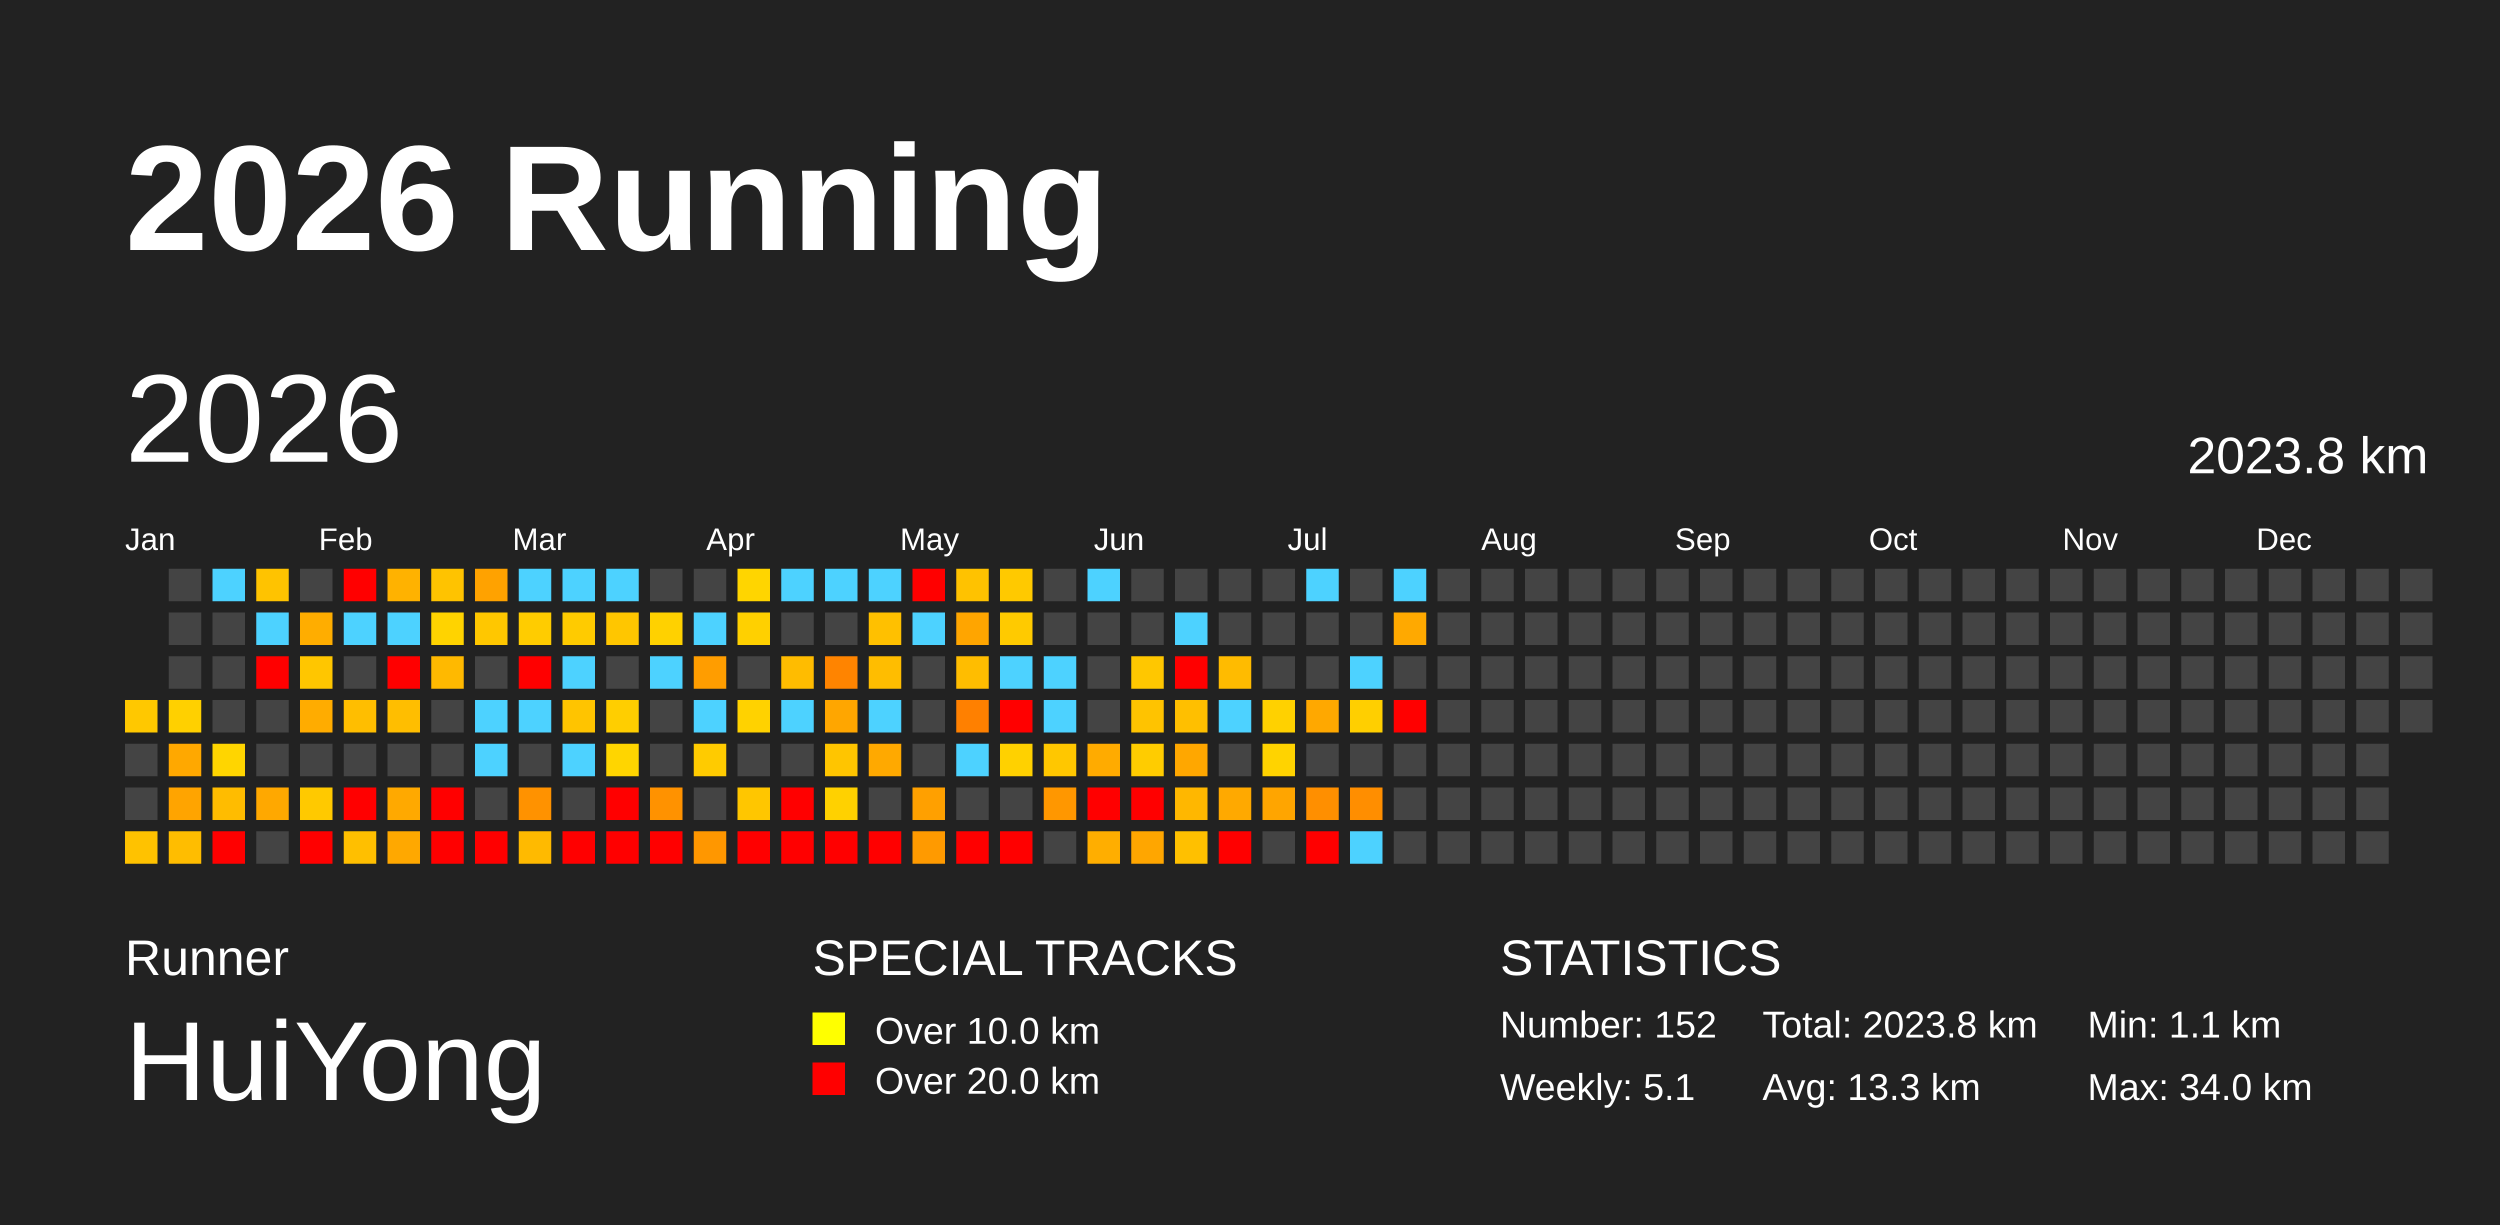
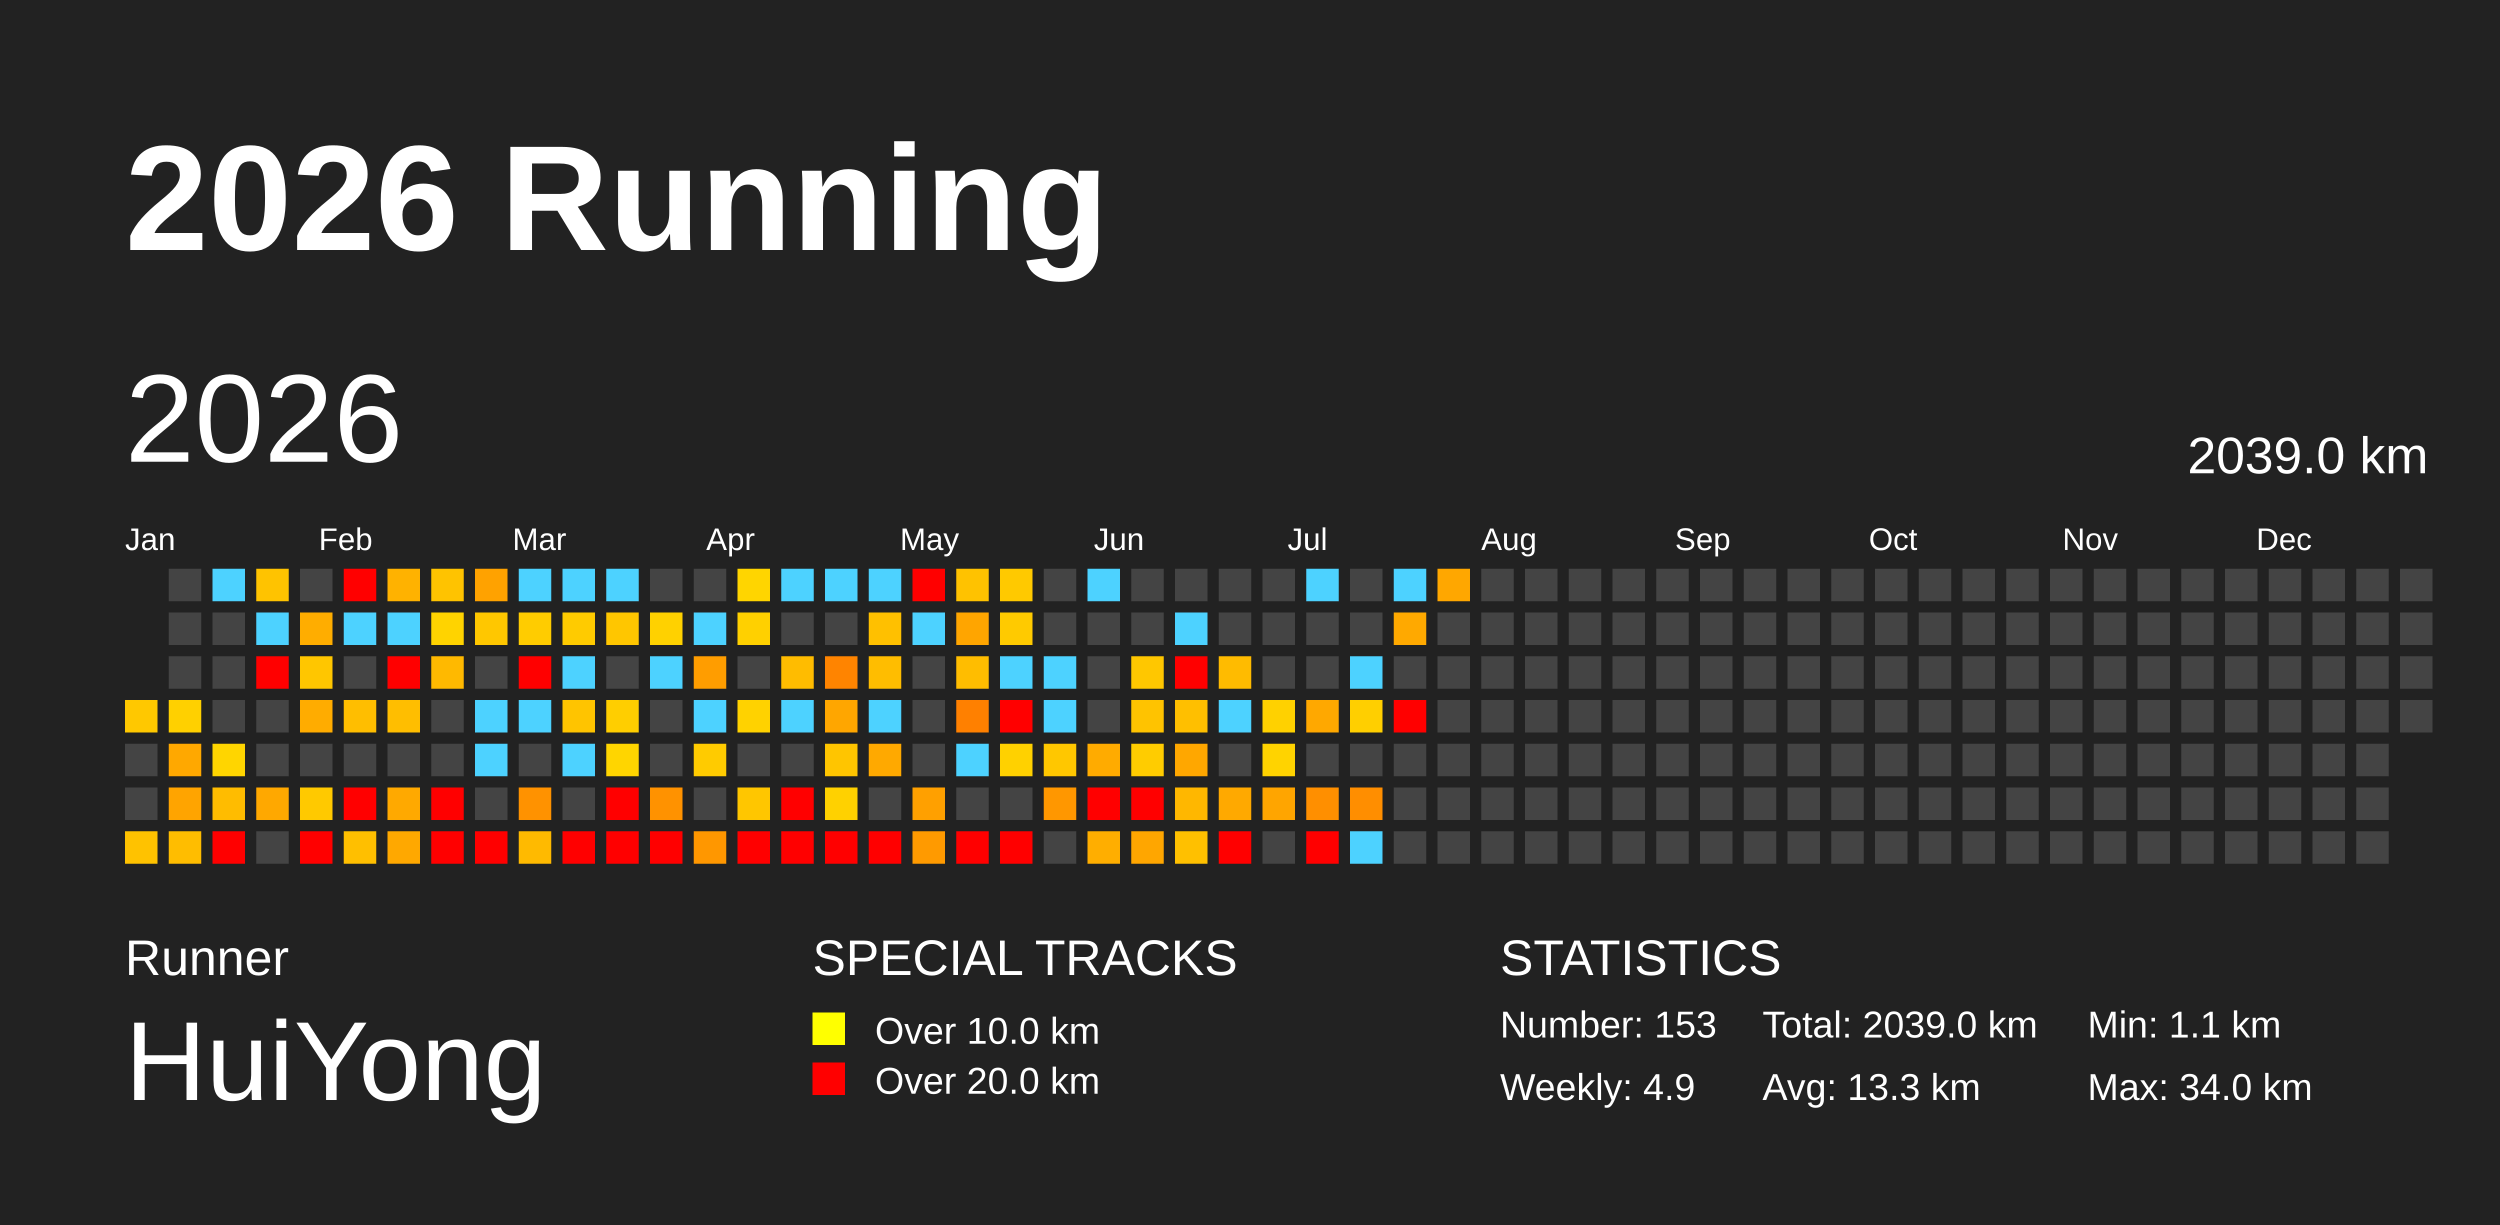
<svg xmlns="http://www.w3.org/2000/svg" baseProfile="full" height="98mm" version="1.1" viewBox="0,0,200,98" width="200mm">
  <defs />
  <rect fill="#222222" height="98" width="200" x="0" y="0" />
  <text fill="#FFFFFF" style="font-size:12px; font-family:Arial; font-weight:bold;" x="10" y="20">2026 Running</text>
  <text fill="#FFFFFF" style="font-size:4px; font-family:Arial" x="10" y="78">Runner</text>
  <text fill="#FFFFFF" style="font-size:9px; font-family:Arial" x="10" y="88">HuiYong</text>
  <text fill="#FFFFFF" style="font-size:4px; font-family:Arial" x="65" y="78">SPECIAL TRACKS</text>
  <rect fill="yellow" height="2.6" width="2.6" x="65" y="81" />
  <text fill="#FFFFFF" style="font-size:3px; font-family:Arial" x="70" y="83.5">Over 10.0 km</text>
  <rect fill="red" height="2.6" width="2.6" x="65" y="85" />
  <text fill="#FFFFFF" style="font-size:3px; font-family:Arial" x="70" y="87.5">Over 20.0 km</text>
  <text fill="#FFFFFF" style="font-size:4px; font-family:Arial" x="120" y="78">STATISTICS</text>
-   <text fill="#FFFFFF" style="font-size:3px; font-family:Arial" x="120" y="83">Number: 152</text>
-   <text fill="#FFFFFF" style="font-size:3px; font-family:Arial" x="120" y="88">Weekly: 5.1</text>
-   <text fill="#FFFFFF" style="font-size:3px; font-family:Arial" x="141" y="83">Total: 2023.8 km</text>
+   <text fill="#FFFFFF" style="font-size:3px; font-family:Arial" x="120" y="83">Number: 153</text>
+   <text fill="#FFFFFF" style="font-size:3px; font-family:Arial" x="120" y="88">Weekly: 4.9</text>
+   <text fill="#FFFFFF" style="font-size:3px; font-family:Arial" x="141" y="83">Total: 2039.0 km</text>
  <text fill="#FFFFFF" style="font-size:3px; font-family:Arial" x="141" y="88">Avg: 13.3 km</text>
  <text fill="#FFFFFF" style="font-size:3px; font-family:Arial" x="167" y="83">Min: 1.1 km</text>
  <text fill="#FFFFFF" style="font-size:3px; font-family:Arial" x="167" y="88">Max: 34.0 km</text>
  <text dominant-baseline="hanging" fill="#FFFFFF" style="font-size:10.0px; font-family:Arial;" x="10" y="30">2026</text>
-   <text dominant-baseline="hanging" fill="#FFFFFF" style="font-size:4.125px; font-family:Arial;" x="175" y="35">2023.8 km</text>
+   <text dominant-baseline="hanging" fill="#FFFFFF" style="font-size:4.125px; font-family:Arial;" x="175" y="35">2039.0 km</text>
  <text fill="#FFFFFF" style="font-size:2.5px; font-family:Arial" x="10.0" y="44">Jan</text>
  <text fill="#FFFFFF" style="font-size:2.5px; font-family:Arial" x="25.5" y="44">Feb</text>
  <text fill="#FFFFFF" style="font-size:2.5px; font-family:Arial" x="41.0" y="44">Mar</text>
  <text fill="#FFFFFF" style="font-size:2.5px; font-family:Arial" x="56.5" y="44">Apr</text>
  <text fill="#FFFFFF" style="font-size:2.5px; font-family:Arial" x="72.0" y="44">May</text>
  <text fill="#FFFFFF" style="font-size:2.5px; font-family:Arial" x="87.5" y="44">Jun</text>
  <text fill="#FFFFFF" style="font-size:2.5px; font-family:Arial" x="103.0" y="44">Jul</text>
  <text fill="#FFFFFF" style="font-size:2.5px; font-family:Arial" x="118.5" y="44">Aug</text>
  <text fill="#FFFFFF" style="font-size:2.5px; font-family:Arial" x="134.0" y="44">Sep</text>
  <text fill="#FFFFFF" style="font-size:2.5px; font-family:Arial" x="149.5" y="44">Oct</text>
  <text fill="#FFFFFF" style="font-size:2.5px; font-family:Arial" x="165.0" y="44">Nov</text>
  <text fill="#FFFFFF" style="font-size:2.5px; font-family:Arial" x="180.5" y="44">Dec</text>
  <rect fill="#ffc800" height="2.6" width="2.6" x="10.0" y="56.0" />
  <rect fill="#444444" height="2.6" width="2.6" x="10.0" y="59.5" />
  <rect fill="#444444" height="2.6" width="2.6" x="10.0" y="63.0" />
  <rect fill="#ffc200" height="2.6" width="2.6" x="10.0" y="66.5" />
  <rect fill="#444444" height="2.6" width="2.6" x="13.5" y="45.5" />
  <rect fill="#444444" height="2.6" width="2.6" x="13.5" y="49.0" />
  <rect fill="#444444" height="2.6" width="2.6" x="13.5" y="52.5" />
  <rect fill="#ffd000" height="2.6" width="2.6" x="13.5" y="56.0" />
  <rect fill="#ffa800" height="2.6" width="2.6" x="13.5" y="59.5" />
  <rect fill="#ffa400" height="2.6" width="2.6" x="13.5" y="63.0" />
  <rect fill="#ffbd00" height="2.6" width="2.6" x="13.5" y="66.5" />
  <rect fill="#4dd2ff" height="2.6" width="2.6" x="17.0" y="45.5" />
  <rect fill="#444444" height="2.6" width="2.6" x="17.0" y="49.0" />
  <rect fill="#444444" height="2.6" width="2.6" x="17.0" y="52.5" />
  <rect fill="#444444" height="2.6" width="2.6" x="17.0" y="56.0" />
  <rect fill="#ffd500" height="2.6" width="2.6" x="17.0" y="59.5" />
  <rect fill="#ffbc00" height="2.6" width="2.6" x="17.0" y="63.0" />
  <rect fill="red" height="2.6" width="2.6" x="17.0" y="66.5" />
  <rect fill="#ffc300" height="2.6" width="2.6" x="20.5" y="45.5" />
  <rect fill="#4dd2ff" height="2.6" width="2.6" x="20.5" y="49.0" />
  <rect fill="red" height="2.6" width="2.6" x="20.5" y="52.5" />
  <rect fill="#444444" height="2.6" width="2.6" x="20.5" y="56.0" />
  <rect fill="#444444" height="2.6" width="2.6" x="20.5" y="59.5" />
  <rect fill="#ffa800" height="2.6" width="2.6" x="20.5" y="63.0" />
  <rect fill="#444444" height="2.6" width="2.6" x="20.5" y="66.5" />
  <rect fill="#444444" height="2.6" width="2.6" x="24.0" y="45.5" />
  <rect fill="#ffad00" height="2.6" width="2.6" x="24.0" y="49.0" />
  <rect fill="#ffc600" height="2.6" width="2.6" x="24.0" y="52.5" />
  <rect fill="#ffac00" height="2.6" width="2.6" x="24.0" y="56.0" />
  <rect fill="#444444" height="2.6" width="2.6" x="24.0" y="59.5" />
  <rect fill="#ffc900" height="2.6" width="2.6" x="24.0" y="63.0" />
  <rect fill="red" height="2.6" width="2.6" x="24.0" y="66.5" />
  <rect fill="red" height="2.6" width="2.6" x="27.5" y="45.5" />
  <rect fill="#4dd2ff" height="2.6" width="2.6" x="27.5" y="49.0" />
  <rect fill="#444444" height="2.6" width="2.6" x="27.5" y="52.5" />
  <rect fill="#ffbe00" height="2.6" width="2.6" x="27.5" y="56.0" />
  <rect fill="#444444" height="2.6" width="2.6" x="27.5" y="59.5" />
  <rect fill="red" height="2.6" width="2.6" x="27.5" y="63.0" />
  <rect fill="#ffbf00" height="2.6" width="2.6" x="27.5" y="66.5" />
  <rect fill="#ffb200" height="2.6" width="2.6" x="31.0" y="45.5" />
  <rect fill="#4dd2ff" height="2.6" width="2.6" x="31.0" y="49.0" />
  <rect fill="red" height="2.6" width="2.6" x="31.0" y="52.5" />
  <rect fill="#ffbe00" height="2.6" width="2.6" x="31.0" y="56.0" />
  <rect fill="#444444" height="2.6" width="2.6" x="31.0" y="59.5" />
  <rect fill="#ffa900" height="2.6" width="2.6" x="31.0" y="63.0" />
  <rect fill="#ffa800" height="2.6" width="2.6" x="31.0" y="66.5" />
  <rect fill="#ffc300" height="2.6" width="2.6" x="34.5" y="45.5" />
  <rect fill="#ffd300" height="2.6" width="2.6" x="34.5" y="49.0" />
  <rect fill="#ffb900" height="2.6" width="2.6" x="34.5" y="52.5" />
  <rect fill="#444444" height="2.6" width="2.6" x="34.5" y="56.0" />
  <rect fill="#444444" height="2.6" width="2.6" x="34.5" y="59.5" />
  <rect fill="red" height="2.6" width="2.6" x="34.5" y="63.0" />
  <rect fill="red" height="2.6" width="2.6" x="34.5" y="66.5" />
  <rect fill="#ffa200" height="2.6" width="2.6" x="38.0" y="45.5" />
  <rect fill="#ffc700" height="2.6" width="2.6" x="38.0" y="49.0" />
  <rect fill="#444444" height="2.6" width="2.6" x="38.0" y="52.5" />
  <rect fill="#4dd2ff" height="2.6" width="2.6" x="38.0" y="56.0" />
  <rect fill="#4dd2ff" height="2.6" width="2.6" x="38.0" y="59.5" />
  <rect fill="#444444" height="2.6" width="2.6" x="38.0" y="63.0" />
  <rect fill="red" height="2.6" width="2.6" x="38.0" y="66.5" />
  <rect fill="#4dd2ff" height="2.6" width="2.6" x="41.5" y="45.5" />
  <rect fill="#ffcc00" height="2.6" width="2.6" x="41.5" y="49.0" />
  <rect fill="red" height="2.6" width="2.6" x="41.5" y="52.5" />
  <rect fill="#4dd2ff" height="2.6" width="2.6" x="41.5" y="56.0" />
  <rect fill="#444444" height="2.6" width="2.6" x="41.5" y="59.5" />
  <rect fill="#ff9200" height="2.6" width="2.6" x="41.5" y="63.0" />
  <rect fill="#ffba00" height="2.6" width="2.6" x="41.5" y="66.5" />
  <rect fill="#4dd2ff" height="2.6" width="2.6" x="45.0" y="45.5" />
  <rect fill="#ffcb00" height="2.6" width="2.6" x="45.0" y="49.0" />
  <rect fill="#4dd2ff" height="2.6" width="2.6" x="45.0" y="52.5" />
  <rect fill="#ffc400" height="2.6" width="2.6" x="45.0" y="56.0" />
  <rect fill="#4dd2ff" height="2.6" width="2.6" x="45.0" y="59.5" />
  <rect fill="#444444" height="2.6" width="2.6" x="45.0" y="63.0" />
  <rect fill="red" height="2.6" width="2.6" x="45.0" y="66.5" />
  <rect fill="#4dd2ff" height="2.6" width="2.6" x="48.5" y="45.5" />
  <rect fill="#ffc600" height="2.6" width="2.6" x="48.5" y="49.0" />
  <rect fill="#444444" height="2.6" width="2.6" x="48.5" y="52.5" />
  <rect fill="#ffce00" height="2.6" width="2.6" x="48.5" y="56.0" />
  <rect fill="#ffd500" height="2.6" width="2.6" x="48.5" y="59.5" />
  <rect fill="red" height="2.6" width="2.6" x="48.5" y="63.0" />
  <rect fill="red" height="2.6" width="2.6" x="48.5" y="66.5" />
  <rect fill="#444444" height="2.6" width="2.6" x="52.0" y="45.5" />
  <rect fill="#ffd100" height="2.6" width="2.6" x="52.0" y="49.0" />
  <rect fill="#4dd2ff" height="2.6" width="2.6" x="52.0" y="52.5" />
  <rect fill="#444444" height="2.6" width="2.6" x="52.0" y="56.0" />
  <rect fill="#444444" height="2.6" width="2.6" x="52.0" y="59.5" />
  <rect fill="#ff9200" height="2.6" width="2.6" x="52.0" y="63.0" />
  <rect fill="red" height="2.6" width="2.6" x="52.0" y="66.5" />
  <rect fill="#444444" height="2.6" width="2.6" x="55.5" y="45.5" />
  <rect fill="#4dd2ff" height="2.6" width="2.6" x="55.5" y="49.0" />
  <rect fill="#ff9d00" height="2.6" width="2.6" x="55.5" y="52.5" />
  <rect fill="#4dd2ff" height="2.6" width="2.6" x="55.5" y="56.0" />
  <rect fill="#ffcb00" height="2.6" width="2.6" x="55.5" y="59.5" />
  <rect fill="#444444" height="2.6" width="2.6" x="55.5" y="63.0" />
  <rect fill="#ff9700" height="2.6" width="2.6" x="55.5" y="66.5" />
  <rect fill="#ffd500" height="2.6" width="2.6" x="59.0" y="45.5" />
  <rect fill="#ffd000" height="2.6" width="2.6" x="59.0" y="49.0" />
  <rect fill="#444444" height="2.6" width="2.6" x="59.0" y="52.5" />
  <rect fill="#ffd200" height="2.6" width="2.6" x="59.0" y="56.0" />
  <rect fill="#444444" height="2.6" width="2.6" x="59.0" y="59.5" />
  <rect fill="#ffc600" height="2.6" width="2.6" x="59.0" y="63.0" />
  <rect fill="red" height="2.6" width="2.6" x="59.0" y="66.5" />
  <rect fill="#4dd2ff" height="2.6" width="2.6" x="62.5" y="45.5" />
  <rect fill="#444444" height="2.6" width="2.6" x="62.5" y="49.0" />
  <rect fill="#ffbc00" height="2.6" width="2.6" x="62.5" y="52.5" />
  <rect fill="#4dd2ff" height="2.6" width="2.6" x="62.5" y="56.0" />
  <rect fill="#444444" height="2.6" width="2.6" x="62.5" y="59.5" />
  <rect fill="red" height="2.6" width="2.6" x="62.5" y="63.0" />
  <rect fill="red" height="2.6" width="2.6" x="62.5" y="66.5" />
  <rect fill="#4dd2ff" height="2.6" width="2.6" x="66.0" y="45.5" />
  <rect fill="#444444" height="2.6" width="2.6" x="66.0" y="49.0" />
  <rect fill="#ff8400" height="2.6" width="2.6" x="66.0" y="52.5" />
  <rect fill="#ffa600" height="2.6" width="2.6" x="66.0" y="56.0" />
  <rect fill="#ffc500" height="2.6" width="2.6" x="66.0" y="59.5" />
  <rect fill="#ffd100" height="2.6" width="2.6" x="66.0" y="63.0" />
  <rect fill="red" height="2.6" width="2.6" x="66.0" y="66.5" />
  <rect fill="#4dd2ff" height="2.6" width="2.6" x="69.5" y="45.5" />
  <rect fill="#ffc000" height="2.6" width="2.6" x="69.5" y="49.0" />
  <rect fill="#ffbd00" height="2.6" width="2.6" x="69.5" y="52.5" />
  <rect fill="#4dd2ff" height="2.6" width="2.6" x="69.5" y="56.0" />
  <rect fill="#ffa900" height="2.6" width="2.6" x="69.5" y="59.5" />
  <rect fill="#444444" height="2.6" width="2.6" x="69.5" y="63.0" />
  <rect fill="red" height="2.6" width="2.6" x="69.5" y="66.5" />
  <rect fill="red" height="2.6" width="2.6" x="73.0" y="45.5" />
  <rect fill="#4dd2ff" height="2.6" width="2.6" x="73.0" y="49.0" />
  <rect fill="#444444" height="2.6" width="2.6" x="73.0" y="52.5" />
  <rect fill="#444444" height="2.6" width="2.6" x="73.0" y="56.0" />
  <rect fill="#444444" height="2.6" width="2.6" x="73.0" y="59.5" />
  <rect fill="#ffa000" height="2.6" width="2.6" x="73.0" y="63.0" />
  <rect fill="#ff9a00" height="2.6" width="2.6" x="73.0" y="66.5" />
  <rect fill="#ffc200" height="2.6" width="2.6" x="76.5" y="45.5" />
  <rect fill="#ffa500" height="2.6" width="2.6" x="76.5" y="49.0" />
  <rect fill="#ffbd00" height="2.6" width="2.6" x="76.5" y="52.5" />
  <rect fill="#ff8000" height="2.6" width="2.6" x="76.5" y="56.0" />
  <rect fill="#4dd2ff" height="2.6" width="2.6" x="76.5" y="59.5" />
  <rect fill="#444444" height="2.6" width="2.6" x="76.5" y="63.0" />
  <rect fill="red" height="2.6" width="2.6" x="76.5" y="66.5" />
  <rect fill="#ffc900" height="2.6" width="2.6" x="80.0" y="45.5" />
  <rect fill="#ffca00" height="2.6" width="2.6" x="80.0" y="49.0" />
  <rect fill="#4dd2ff" height="2.6" width="2.6" x="80.0" y="52.5" />
  <rect fill="red" height="2.6" width="2.6" x="80.0" y="56.0" />
  <rect fill="#ffd100" height="2.6" width="2.6" x="80.0" y="59.5" />
  <rect fill="#444444" height="2.6" width="2.6" x="80.0" y="63.0" />
  <rect fill="red" height="2.6" width="2.6" x="80.0" y="66.5" />
  <rect fill="#444444" height="2.6" width="2.6" x="83.5" y="45.5" />
  <rect fill="#444444" height="2.6" width="2.6" x="83.5" y="49.0" />
  <rect fill="#4dd2ff" height="2.6" width="2.6" x="83.5" y="52.5" />
  <rect fill="#4dd2ff" height="2.6" width="2.6" x="83.5" y="56.0" />
  <rect fill="#ffc700" height="2.6" width="2.6" x="83.5" y="59.5" />
  <rect fill="#ff9700" height="2.6" width="2.6" x="83.5" y="63.0" />
  <rect fill="#444444" height="2.6" width="2.6" x="83.5" y="66.5" />
  <rect fill="#4dd2ff" height="2.6" width="2.6" x="87.0" y="45.5" />
  <rect fill="#444444" height="2.6" width="2.6" x="87.0" y="49.0" />
  <rect fill="#444444" height="2.6" width="2.6" x="87.0" y="52.5" />
  <rect fill="#444444" height="2.6" width="2.6" x="87.0" y="56.0" />
  <rect fill="#ffab00" height="2.6" width="2.6" x="87.0" y="59.5" />
  <rect fill="red" height="2.6" width="2.6" x="87.0" y="63.0" />
  <rect fill="#ffae00" height="2.6" width="2.6" x="87.0" y="66.5" />
  <rect fill="#444444" height="2.6" width="2.6" x="90.5" y="45.5" />
  <rect fill="#444444" height="2.6" width="2.6" x="90.5" y="49.0" />
  <rect fill="#ffc700" height="2.6" width="2.6" x="90.5" y="52.5" />
  <rect fill="#ffc300" height="2.6" width="2.6" x="90.5" y="56.0" />
  <rect fill="#ffcc00" height="2.6" width="2.6" x="90.5" y="59.5" />
  <rect fill="red" height="2.6" width="2.6" x="90.5" y="63.0" />
  <rect fill="#ffa600" height="2.6" width="2.6" x="90.5" y="66.5" />
  <rect fill="#444444" height="2.6" width="2.6" x="94.0" y="45.5" />
  <rect fill="#4dd2ff" height="2.6" width="2.6" x="94.0" y="49.0" />
  <rect fill="red" height="2.6" width="2.6" x="94.0" y="52.5" />
  <rect fill="#ffbf00" height="2.6" width="2.6" x="94.0" y="56.0" />
  <rect fill="#ffa700" height="2.6" width="2.6" x="94.0" y="59.5" />
  <rect fill="#ffb700" height="2.6" width="2.6" x="94.0" y="63.0" />
  <rect fill="#ffc000" height="2.6" width="2.6" x="94.0" y="66.5" />
  <rect fill="#444444" height="2.6" width="2.6" x="97.5" y="45.5" />
  <rect fill="#444444" height="2.6" width="2.6" x="97.5" y="49.0" />
  <rect fill="#ffbb00" height="2.6" width="2.6" x="97.5" y="52.5" />
  <rect fill="#4dd2ff" height="2.6" width="2.6" x="97.5" y="56.0" />
  <rect fill="#444444" height="2.6" width="2.6" x="97.5" y="59.5" />
  <rect fill="#ffa900" height="2.6" width="2.6" x="97.5" y="63.0" />
  <rect fill="red" height="2.6" width="2.6" x="97.5" y="66.5" />
  <rect fill="#444444" height="2.6" width="2.6" x="101.0" y="45.5" />
  <rect fill="#444444" height="2.6" width="2.6" x="101.0" y="49.0" />
  <rect fill="#444444" height="2.6" width="2.6" x="101.0" y="52.5" />
  <rect fill="#ffd100" height="2.6" width="2.6" x="101.0" y="56.0" />
  <rect fill="#ffd300" height="2.6" width="2.6" x="101.0" y="59.5" />
  <rect fill="#ffa500" height="2.6" width="2.6" x="101.0" y="63.0" />
  <rect fill="#444444" height="2.6" width="2.6" x="101.0" y="66.5" />
  <rect fill="#4dd2ff" height="2.6" width="2.6" x="104.5" y="45.5" />
  <rect fill="#444444" height="2.6" width="2.6" x="104.5" y="49.0" />
  <rect fill="#444444" height="2.6" width="2.6" x="104.5" y="52.5" />
  <rect fill="#ffa800" height="2.6" width="2.6" x="104.5" y="56.0" />
  <rect fill="#444444" height="2.6" width="2.6" x="104.5" y="59.5" />
  <rect fill="#ff8f00" height="2.6" width="2.6" x="104.5" y="63.0" />
  <rect fill="red" height="2.6" width="2.6" x="104.5" y="66.5" />
  <rect fill="#444444" height="2.6" width="2.6" x="108.0" y="45.5" />
  <rect fill="#444444" height="2.6" width="2.6" x="108.0" y="49.0" />
  <rect fill="#4dd2ff" height="2.6" width="2.6" x="108.0" y="52.5" />
  <rect fill="#ffcf00" height="2.6" width="2.6" x="108.0" y="56.0" />
  <rect fill="#444444" height="2.6" width="2.6" x="108.0" y="59.5" />
  <rect fill="#ff8e00" height="2.6" width="2.6" x="108.0" y="63.0" />
  <rect fill="#4dd2ff" height="2.6" width="2.6" x="108.0" y="66.5" />
  <rect fill="#4dd2ff" height="2.6" width="2.6" x="111.5" y="45.5" />
  <rect fill="#ffa900" height="2.6" width="2.6" x="111.5" y="49.0" />
  <rect fill="#444444" height="2.6" width="2.6" x="111.5" y="52.5" />
  <rect fill="red" height="2.6" width="2.6" x="111.5" y="56.0" />
  <rect fill="#444444" height="2.6" width="2.6" x="111.5" y="59.5" />
  <rect fill="#444444" height="2.6" width="2.6" x="111.5" y="63.0" />
  <rect fill="#444444" height="2.6" width="2.6" x="111.5" y="66.5" />
-   <rect fill="#444444" height="2.6" width="2.6" x="115.0" y="45.5" />
+   <rect fill="#ffa700" height="2.6" width="2.6" x="115.0" y="45.5" />
  <rect fill="#444444" height="2.6" width="2.6" x="115.0" y="49.0" />
  <rect fill="#444444" height="2.6" width="2.6" x="115.0" y="52.5" />
  <rect fill="#444444" height="2.6" width="2.6" x="115.0" y="56.0" />
  <rect fill="#444444" height="2.6" width="2.6" x="115.0" y="59.5" />
  <rect fill="#444444" height="2.6" width="2.6" x="115.0" y="63.0" />
  <rect fill="#444444" height="2.6" width="2.6" x="115.0" y="66.5" />
  <rect fill="#444444" height="2.6" width="2.6" x="118.5" y="45.5" />
  <rect fill="#444444" height="2.6" width="2.6" x="118.5" y="49.0" />
  <rect fill="#444444" height="2.6" width="2.6" x="118.5" y="52.5" />
  <rect fill="#444444" height="2.6" width="2.6" x="118.5" y="56.0" />
  <rect fill="#444444" height="2.6" width="2.6" x="118.5" y="59.5" />
  <rect fill="#444444" height="2.6" width="2.6" x="118.5" y="63.0" />
  <rect fill="#444444" height="2.6" width="2.6" x="118.5" y="66.5" />
  <rect fill="#444444" height="2.6" width="2.6" x="122.0" y="45.5" />
  <rect fill="#444444" height="2.6" width="2.6" x="122.0" y="49.0" />
  <rect fill="#444444" height="2.6" width="2.6" x="122.0" y="52.5" />
  <rect fill="#444444" height="2.6" width="2.6" x="122.0" y="56.0" />
  <rect fill="#444444" height="2.6" width="2.6" x="122.0" y="59.5" />
  <rect fill="#444444" height="2.6" width="2.6" x="122.0" y="63.0" />
  <rect fill="#444444" height="2.6" width="2.6" x="122.0" y="66.5" />
  <rect fill="#444444" height="2.6" width="2.6" x="125.5" y="45.5" />
  <rect fill="#444444" height="2.6" width="2.6" x="125.5" y="49.0" />
  <rect fill="#444444" height="2.6" width="2.6" x="125.5" y="52.5" />
  <rect fill="#444444" height="2.6" width="2.6" x="125.5" y="56.0" />
  <rect fill="#444444" height="2.6" width="2.6" x="125.5" y="59.5" />
  <rect fill="#444444" height="2.6" width="2.6" x="125.5" y="63.0" />
  <rect fill="#444444" height="2.6" width="2.6" x="125.5" y="66.5" />
  <rect fill="#444444" height="2.6" width="2.6" x="129.0" y="45.5" />
  <rect fill="#444444" height="2.6" width="2.6" x="129.0" y="49.0" />
  <rect fill="#444444" height="2.6" width="2.6" x="129.0" y="52.5" />
  <rect fill="#444444" height="2.6" width="2.6" x="129.0" y="56.0" />
  <rect fill="#444444" height="2.6" width="2.6" x="129.0" y="59.5" />
  <rect fill="#444444" height="2.6" width="2.6" x="129.0" y="63.0" />
  <rect fill="#444444" height="2.6" width="2.6" x="129.0" y="66.5" />
  <rect fill="#444444" height="2.6" width="2.6" x="132.5" y="45.5" />
  <rect fill="#444444" height="2.6" width="2.6" x="132.5" y="49.0" />
  <rect fill="#444444" height="2.6" width="2.6" x="132.5" y="52.5" />
  <rect fill="#444444" height="2.6" width="2.6" x="132.5" y="56.0" />
  <rect fill="#444444" height="2.6" width="2.6" x="132.5" y="59.5" />
  <rect fill="#444444" height="2.6" width="2.6" x="132.5" y="63.0" />
  <rect fill="#444444" height="2.6" width="2.6" x="132.5" y="66.5" />
  <rect fill="#444444" height="2.6" width="2.6" x="136.0" y="45.5" />
  <rect fill="#444444" height="2.6" width="2.6" x="136.0" y="49.0" />
  <rect fill="#444444" height="2.6" width="2.6" x="136.0" y="52.5" />
  <rect fill="#444444" height="2.6" width="2.6" x="136.0" y="56.0" />
  <rect fill="#444444" height="2.6" width="2.6" x="136.0" y="59.5" />
  <rect fill="#444444" height="2.6" width="2.6" x="136.0" y="63.0" />
  <rect fill="#444444" height="2.6" width="2.6" x="136.0" y="66.5" />
  <rect fill="#444444" height="2.6" width="2.6" x="139.5" y="45.5" />
  <rect fill="#444444" height="2.6" width="2.6" x="139.5" y="49.0" />
  <rect fill="#444444" height="2.6" width="2.6" x="139.5" y="52.5" />
  <rect fill="#444444" height="2.6" width="2.6" x="139.5" y="56.0" />
  <rect fill="#444444" height="2.6" width="2.6" x="139.5" y="59.5" />
  <rect fill="#444444" height="2.6" width="2.6" x="139.5" y="63.0" />
  <rect fill="#444444" height="2.6" width="2.6" x="139.5" y="66.5" />
  <rect fill="#444444" height="2.6" width="2.6" x="143.0" y="45.5" />
  <rect fill="#444444" height="2.6" width="2.6" x="143.0" y="49.0" />
  <rect fill="#444444" height="2.6" width="2.6" x="143.0" y="52.5" />
  <rect fill="#444444" height="2.6" width="2.6" x="143.0" y="56.0" />
  <rect fill="#444444" height="2.6" width="2.6" x="143.0" y="59.5" />
  <rect fill="#444444" height="2.6" width="2.6" x="143.0" y="63.0" />
  <rect fill="#444444" height="2.6" width="2.6" x="143.0" y="66.5" />
  <rect fill="#444444" height="2.6" width="2.6" x="146.5" y="45.5" />
  <rect fill="#444444" height="2.6" width="2.6" x="146.5" y="49.0" />
  <rect fill="#444444" height="2.6" width="2.6" x="146.5" y="52.5" />
  <rect fill="#444444" height="2.6" width="2.6" x="146.5" y="56.0" />
  <rect fill="#444444" height="2.6" width="2.6" x="146.5" y="59.5" />
  <rect fill="#444444" height="2.6" width="2.6" x="146.5" y="63.0" />
  <rect fill="#444444" height="2.6" width="2.6" x="146.5" y="66.5" />
  <rect fill="#444444" height="2.6" width="2.6" x="150.0" y="45.5" />
  <rect fill="#444444" height="2.6" width="2.6" x="150.0" y="49.0" />
  <rect fill="#444444" height="2.6" width="2.6" x="150.0" y="52.5" />
  <rect fill="#444444" height="2.6" width="2.6" x="150.0" y="56.0" />
  <rect fill="#444444" height="2.6" width="2.6" x="150.0" y="59.5" />
  <rect fill="#444444" height="2.6" width="2.6" x="150.0" y="63.0" />
  <rect fill="#444444" height="2.6" width="2.6" x="150.0" y="66.5" />
  <rect fill="#444444" height="2.6" width="2.6" x="153.5" y="45.5" />
  <rect fill="#444444" height="2.6" width="2.6" x="153.5" y="49.0" />
  <rect fill="#444444" height="2.6" width="2.6" x="153.5" y="52.5" />
  <rect fill="#444444" height="2.6" width="2.6" x="153.5" y="56.0" />
  <rect fill="#444444" height="2.6" width="2.6" x="153.5" y="59.5" />
  <rect fill="#444444" height="2.6" width="2.6" x="153.5" y="63.0" />
  <rect fill="#444444" height="2.6" width="2.6" x="153.5" y="66.5" />
  <rect fill="#444444" height="2.6" width="2.6" x="157.0" y="45.5" />
  <rect fill="#444444" height="2.6" width="2.6" x="157.0" y="49.0" />
  <rect fill="#444444" height="2.6" width="2.6" x="157.0" y="52.5" />
  <rect fill="#444444" height="2.6" width="2.6" x="157.0" y="56.0" />
  <rect fill="#444444" height="2.6" width="2.6" x="157.0" y="59.5" />
  <rect fill="#444444" height="2.6" width="2.6" x="157.0" y="63.0" />
  <rect fill="#444444" height="2.6" width="2.6" x="157.0" y="66.5" />
  <rect fill="#444444" height="2.6" width="2.6" x="160.5" y="45.5" />
  <rect fill="#444444" height="2.6" width="2.6" x="160.5" y="49.0" />
  <rect fill="#444444" height="2.6" width="2.6" x="160.5" y="52.5" />
  <rect fill="#444444" height="2.6" width="2.6" x="160.5" y="56.0" />
  <rect fill="#444444" height="2.6" width="2.6" x="160.5" y="59.5" />
  <rect fill="#444444" height="2.6" width="2.6" x="160.5" y="63.0" />
  <rect fill="#444444" height="2.6" width="2.6" x="160.5" y="66.5" />
  <rect fill="#444444" height="2.6" width="2.6" x="164.0" y="45.5" />
  <rect fill="#444444" height="2.6" width="2.6" x="164.0" y="49.0" />
  <rect fill="#444444" height="2.6" width="2.6" x="164.0" y="52.5" />
  <rect fill="#444444" height="2.6" width="2.6" x="164.0" y="56.0" />
  <rect fill="#444444" height="2.6" width="2.6" x="164.0" y="59.5" />
  <rect fill="#444444" height="2.6" width="2.6" x="164.0" y="63.0" />
  <rect fill="#444444" height="2.6" width="2.6" x="164.0" y="66.5" />
  <rect fill="#444444" height="2.6" width="2.6" x="167.5" y="45.5" />
  <rect fill="#444444" height="2.6" width="2.6" x="167.5" y="49.0" />
  <rect fill="#444444" height="2.6" width="2.6" x="167.5" y="52.5" />
  <rect fill="#444444" height="2.6" width="2.6" x="167.5" y="56.0" />
  <rect fill="#444444" height="2.6" width="2.6" x="167.5" y="59.5" />
  <rect fill="#444444" height="2.6" width="2.6" x="167.5" y="63.0" />
  <rect fill="#444444" height="2.6" width="2.6" x="167.5" y="66.5" />
  <rect fill="#444444" height="2.6" width="2.6" x="171.0" y="45.5" />
  <rect fill="#444444" height="2.6" width="2.6" x="171.0" y="49.0" />
  <rect fill="#444444" height="2.6" width="2.6" x="171.0" y="52.5" />
  <rect fill="#444444" height="2.6" width="2.6" x="171.0" y="56.0" />
  <rect fill="#444444" height="2.6" width="2.6" x="171.0" y="59.5" />
  <rect fill="#444444" height="2.6" width="2.6" x="171.0" y="63.0" />
  <rect fill="#444444" height="2.6" width="2.6" x="171.0" y="66.5" />
  <rect fill="#444444" height="2.6" width="2.6" x="174.5" y="45.5" />
  <rect fill="#444444" height="2.6" width="2.6" x="174.5" y="49.0" />
  <rect fill="#444444" height="2.6" width="2.6" x="174.5" y="52.5" />
  <rect fill="#444444" height="2.6" width="2.6" x="174.5" y="56.0" />
  <rect fill="#444444" height="2.6" width="2.6" x="174.5" y="59.5" />
  <rect fill="#444444" height="2.6" width="2.6" x="174.5" y="63.0" />
  <rect fill="#444444" height="2.6" width="2.6" x="174.5" y="66.5" />
  <rect fill="#444444" height="2.6" width="2.6" x="178.0" y="45.5" />
  <rect fill="#444444" height="2.6" width="2.6" x="178.0" y="49.0" />
  <rect fill="#444444" height="2.6" width="2.6" x="178.0" y="52.5" />
  <rect fill="#444444" height="2.6" width="2.6" x="178.0" y="56.0" />
  <rect fill="#444444" height="2.6" width="2.6" x="178.0" y="59.5" />
  <rect fill="#444444" height="2.6" width="2.6" x="178.0" y="63.0" />
  <rect fill="#444444" height="2.6" width="2.6" x="178.0" y="66.5" />
  <rect fill="#444444" height="2.6" width="2.6" x="181.5" y="45.5" />
  <rect fill="#444444" height="2.6" width="2.6" x="181.5" y="49.0" />
  <rect fill="#444444" height="2.6" width="2.6" x="181.5" y="52.5" />
  <rect fill="#444444" height="2.6" width="2.6" x="181.5" y="56.0" />
  <rect fill="#444444" height="2.6" width="2.6" x="181.5" y="59.5" />
  <rect fill="#444444" height="2.6" width="2.6" x="181.5" y="63.0" />
  <rect fill="#444444" height="2.6" width="2.6" x="181.5" y="66.5" />
  <rect fill="#444444" height="2.6" width="2.6" x="185.0" y="45.5" />
  <rect fill="#444444" height="2.6" width="2.6" x="185.0" y="49.0" />
  <rect fill="#444444" height="2.6" width="2.6" x="185.0" y="52.5" />
  <rect fill="#444444" height="2.6" width="2.6" x="185.0" y="56.0" />
  <rect fill="#444444" height="2.6" width="2.6" x="185.0" y="59.5" />
  <rect fill="#444444" height="2.6" width="2.6" x="185.0" y="63.0" />
  <rect fill="#444444" height="2.6" width="2.6" x="185.0" y="66.5" />
  <rect fill="#444444" height="2.6" width="2.6" x="188.5" y="45.5" />
  <rect fill="#444444" height="2.6" width="2.6" x="188.5" y="49.0" />
  <rect fill="#444444" height="2.6" width="2.6" x="188.5" y="52.5" />
  <rect fill="#444444" height="2.6" width="2.6" x="188.5" y="56.0" />
  <rect fill="#444444" height="2.6" width="2.6" x="188.5" y="59.5" />
  <rect fill="#444444" height="2.6" width="2.6" x="188.5" y="63.0" />
  <rect fill="#444444" height="2.6" width="2.6" x="188.5" y="66.5" />
  <rect fill="#444444" height="2.6" width="2.6" x="192.0" y="45.5" />
  <rect fill="#444444" height="2.6" width="2.6" x="192.0" y="49.0" />
  <rect fill="#444444" height="2.6" width="2.6" x="192.0" y="52.5" />
  <rect fill="#444444" height="2.6" width="2.6" x="192.0" y="56.0" />
</svg>
